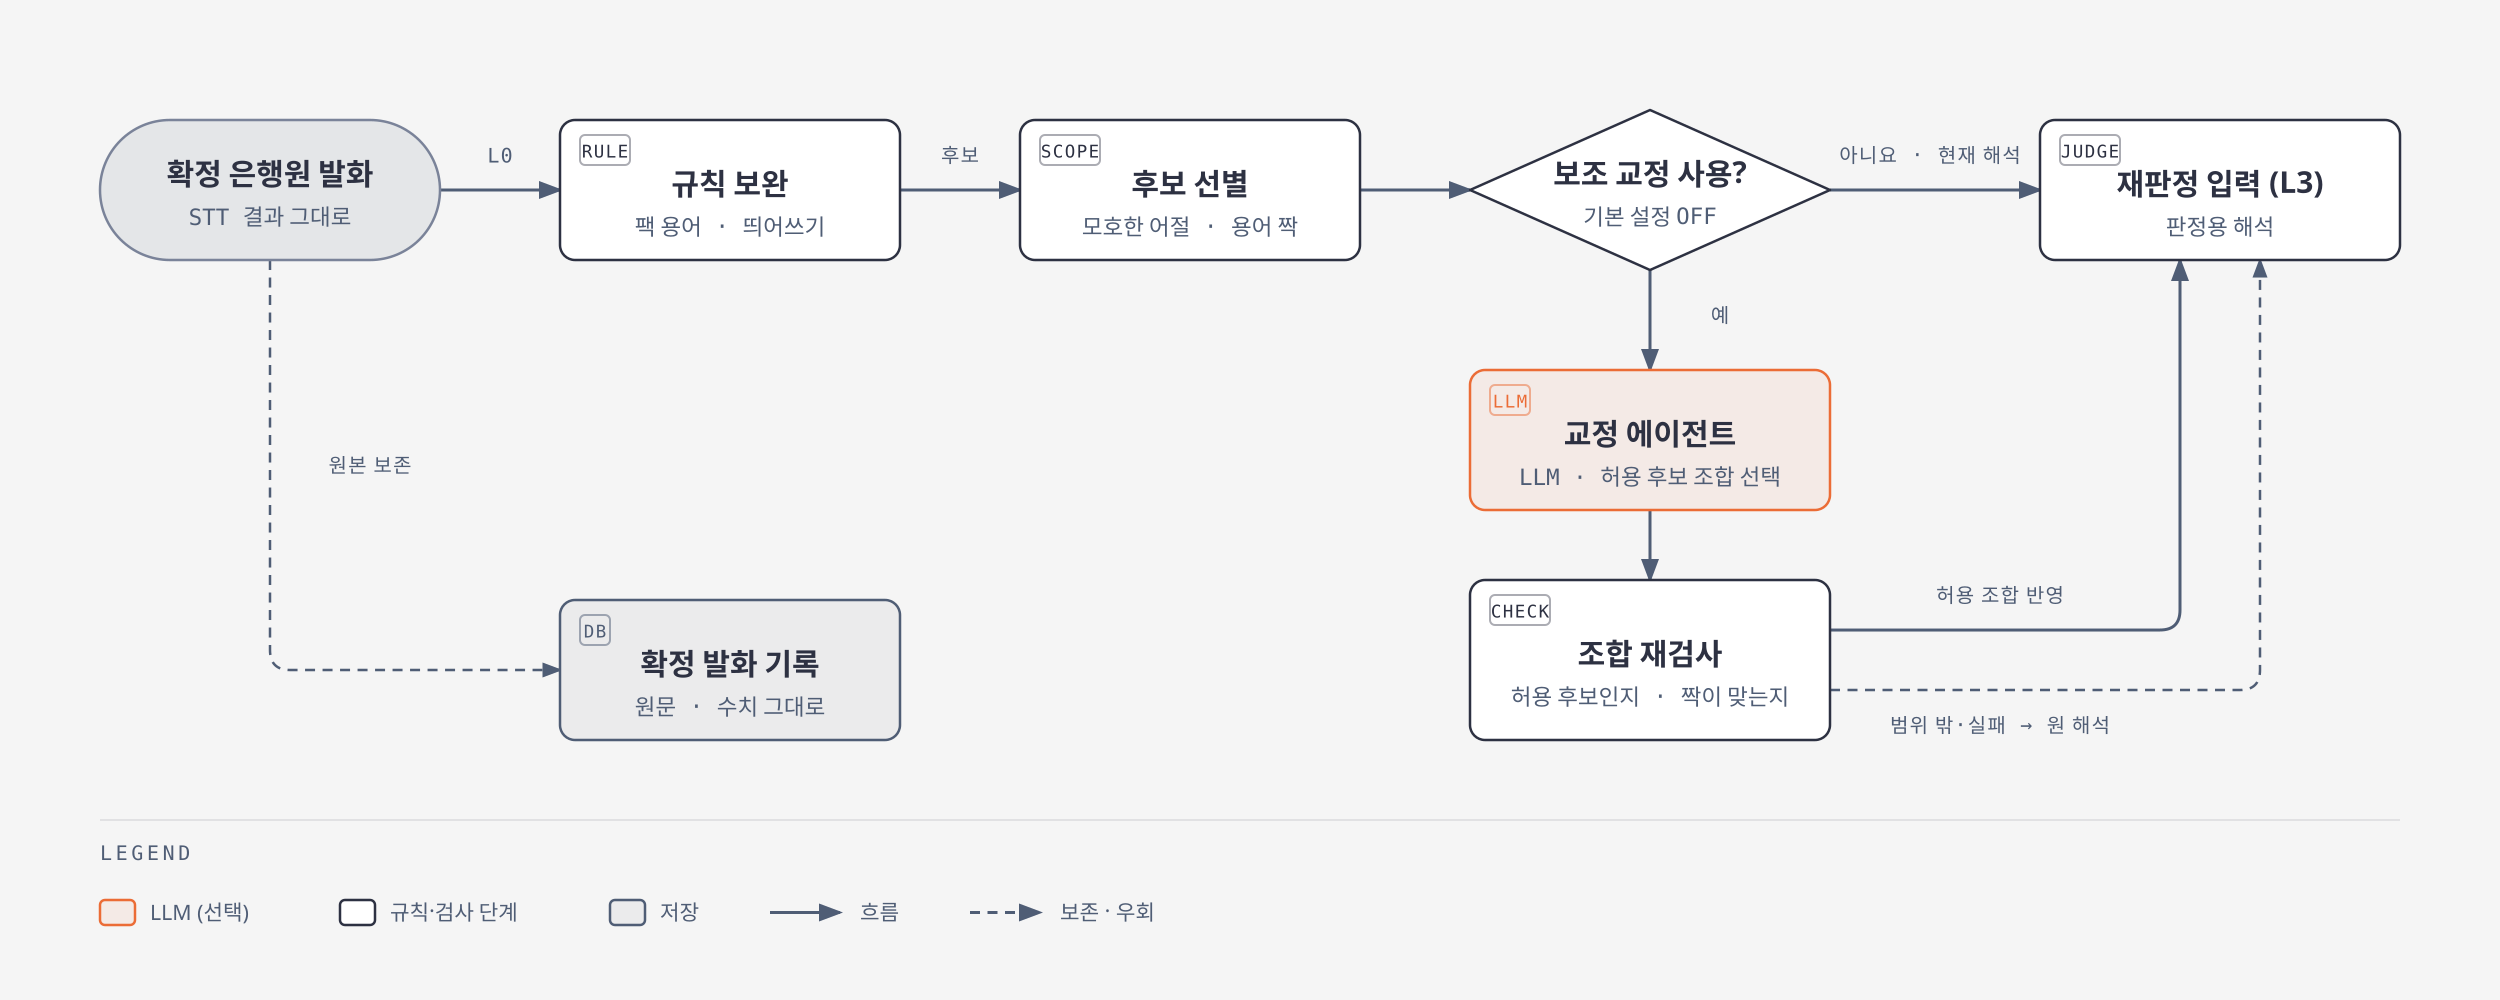
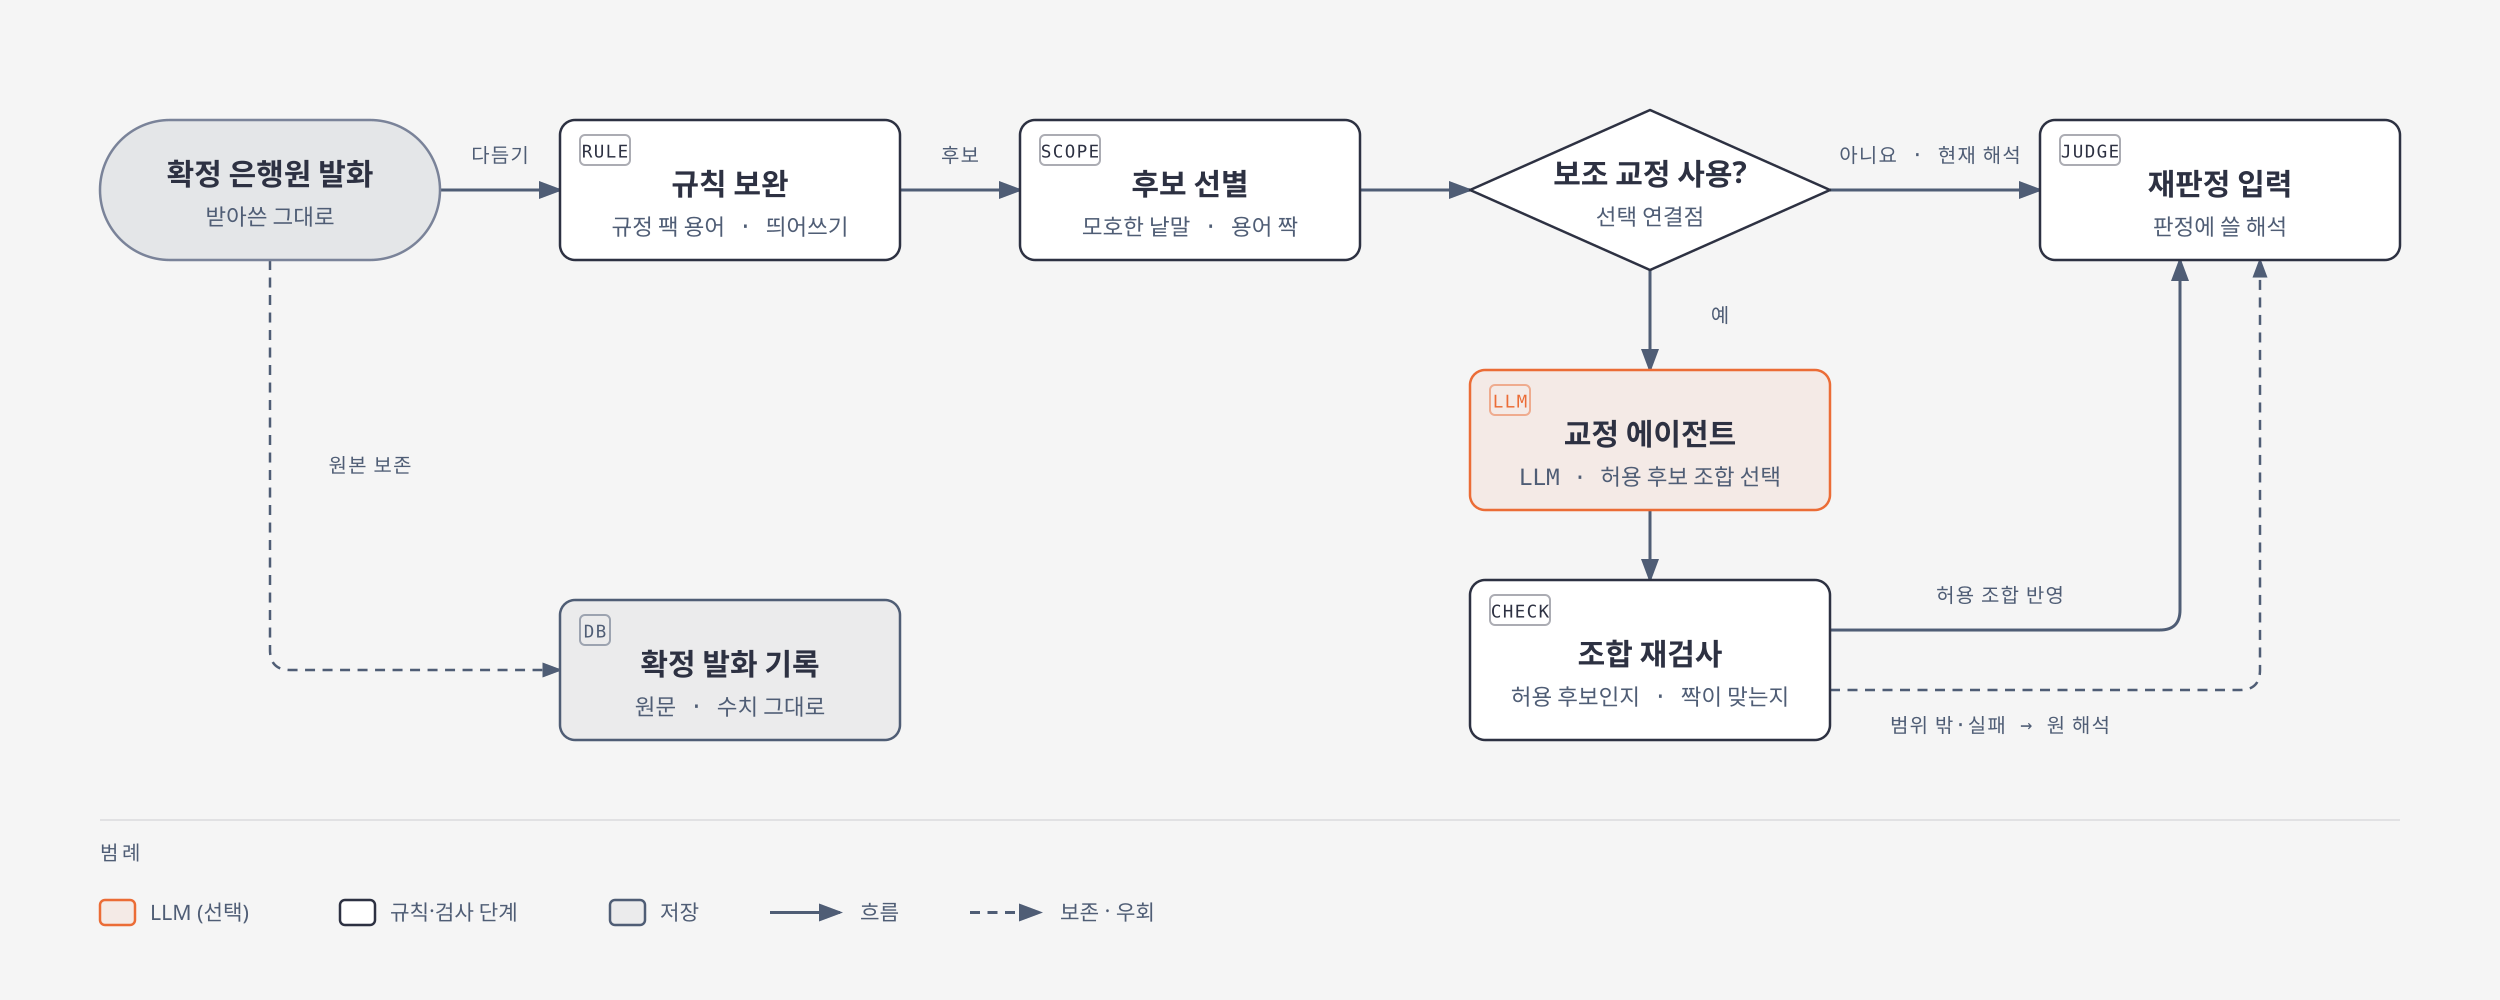
<svg xmlns="http://www.w3.org/2000/svg" viewBox="0 0 1000 400" role="img" aria-labelledby="03-correction-title 03-correction-desc">
  <defs>
    <marker id="arrow" markerWidth="8" markerHeight="6" refX="7" refY="3" orient="auto">
      <polygon points="0 0, 8 3, 0 6" fill="#4f5d75" />
    </marker>
    <marker id="arrow-accent" markerWidth="8" markerHeight="6" refX="7" refY="3" orient="auto">
      <polygon points="0 0, 8 3, 0 6" fill="#eb6c36" />
    </marker>
    <marker id="arrow-link" markerWidth="8" markerHeight="6" refX="7" refY="3" orient="auto">
      <polygon points="0 0, 8 3, 0 6" fill="#2e5aa8" />
    </marker>
  </defs>
  <rect width="100%" height="100%" fill="#f5f5f5" />
  <g transform="translate(0,-152)">
    <path d="M 176,228 L 224,228" fill="none" stroke="#4f5d75" stroke-width="1.2" marker-end="url(#arrow)" />
    <path d="M 360,228 L 408,228" fill="none" stroke="#4f5d75" stroke-width="1.2" marker-end="url(#arrow)" />
    <path d="M 544,228 L 588,228" fill="none" stroke="#4f5d75" stroke-width="1.2" marker-end="url(#arrow)" />
    <path d="M 732,228 L 816,228" fill="none" stroke="#4f5d75" stroke-width="1.2" marker-end="url(#arrow)" />
    <path d="M 660,260 L 660,300" fill="none" stroke="#4f5d75" stroke-width="1.2" marker-end="url(#arrow)" />
    <path d="M 660,356 L 660,384" fill="none" stroke="#4f5d75" stroke-width="1.2" marker-end="url(#arrow)" />
    <path d="M 732,404 H 864 Q 872,404 872,396 V 256" fill="none" stroke="#4f5d75" stroke-width="1.2" marker-end="url(#arrow)" />
    <path d="M 732,428 H 896 Q 904,428 904,420 V 256" fill="none" stroke="#4f5d75" stroke-width="1" stroke-dasharray="4,3" marker-end="url(#arrow)" />
    <path d="M 108,256 V 412 Q 108,420 116,420 H 224" fill="none" stroke="#4f5d75" stroke-width="1" stroke-dasharray="4,3" marker-end="url(#arrow)" />
-     <rect x="192" y="208" width="16" height="12" rx="2" fill="#f5f5f5" />
-     <text x="200" y="217" fill="#4f5d75" font-size="8" font-family="'Geist Mono', 'Malgun Gothic', ui-monospace, monospace" text-anchor="middle" letter-spacing="0.06em">L0</text>
+     <rect x="184" y="208" width="32" height="12" rx="2" fill="#f5f5f5" />
+     <text x="200" y="217" fill="#4f5d75" font-size="8" font-family="'Geist Mono', 'Malgun Gothic', ui-monospace, monospace" text-anchor="middle" letter-spacing="0.06em">다듬기</text>
    <rect x="372" y="208" width="24" height="12" rx="2" fill="#f5f5f5" />
    <text x="384" y="217" fill="#4f5d75" font-size="8" font-family="'Geist Mono', 'Malgun Gothic', ui-monospace, monospace" text-anchor="middle" letter-spacing="0.06em">후보</text>
    <rect x="730" y="208" width="84" height="12" rx="2" fill="#f5f5f5" />
    <text x="772" y="217" fill="#4f5d75" font-size="8" font-family="'Geist Mono', 'Malgun Gothic', ui-monospace, monospace" text-anchor="middle" letter-spacing="0.06em">아니요 · 현재 해석</text>
    <rect x="680" y="272" width="16" height="12" rx="2" fill="#f5f5f5" />
    <text x="688" y="281" fill="#4f5d75" font-size="8" font-family="'Geist Mono', 'Malgun Gothic', ui-monospace, monospace" text-anchor="middle" letter-spacing="0.06em">예</text>
    <rect x="768" y="384" width="64" height="12" rx="2" fill="#f5f5f5" />
    <text x="800" y="393" fill="#4f5d75" font-size="8" font-family="'Geist Mono', 'Malgun Gothic', ui-monospace, monospace" text-anchor="middle" letter-spacing="0.06em">허용 조합 반영</text>
    <rect x="750" y="436" width="100" height="12" rx="2" fill="#f5f5f5" />
    <text x="800" y="445" fill="#4f5d75" font-size="8" font-family="'Geist Mono', 'Malgun Gothic', ui-monospace, monospace" text-anchor="middle" letter-spacing="0.06em">범위 밖·실패 → 원 해석</text>
    <rect x="126" y="332" width="44" height="12" rx="2" fill="#f5f5f5" />
    <text x="148" y="341" fill="#4f5d75" font-size="8" font-family="'Geist Mono', 'Malgun Gothic', ui-monospace, monospace" text-anchor="middle" letter-spacing="0.06em">원본 보존</text>
    <rect x="40" y="200" width="136" height="56" rx="28" fill="#f5f5f5" />
    <rect x="40" y="200" width="136" height="56" rx="28" fill="rgba(79,93,117,0.10)" stroke="#7a8399" stroke-width="1" />
    <text x="108" y="226" fill="#2d3142" font-size="12" font-weight="600" font-family="'Geist', 'Malgun Gothic', system-ui, sans-serif" text-anchor="middle">확정 은행원 발화</text>
-     <text x="108" y="242" fill="#4f5d75" font-size="9" font-family="'Geist Mono', 'Malgun Gothic', ui-monospace, monospace" text-anchor="middle">STT 결과 그대로</text>
+     <text x="108" y="242" fill="#4f5d75" font-size="9" font-family="'Geist Mono', 'Malgun Gothic', ui-monospace, monospace" text-anchor="middle">받아쓴 그대로</text>
    <rect x="224" y="200" width="136" height="56" rx="6" fill="#f5f5f5" />
    <rect x="224" y="200" width="136" height="56" rx="6" fill="#ffffff" stroke="#2d3142" stroke-width="1" />
    <rect x="232" y="206" width="20" height="12" rx="2" fill="transparent" stroke="rgba(45,49,66,0.40)" stroke-width="0.8" />
    <text x="242" y="215" fill="#2d3142" font-size="7" font-family="'Geist Mono', 'Malgun Gothic', ui-monospace, monospace" text-anchor="middle" letter-spacing="0.08em">RULE</text>
    <text x="292" y="230" fill="#2d3142" font-size="12" font-weight="600" font-family="'Geist', 'Malgun Gothic', system-ui, sans-serif" text-anchor="middle">규칙 보완</text>
-     <text x="292" y="246" fill="#4f5d75" font-size="9" font-family="'Geist Mono', 'Malgun Gothic', ui-monospace, monospace" text-anchor="middle">팩 용어 · 띄어쓰기</text>
+     <text x="292" y="246" fill="#4f5d75" font-size="9" font-family="'Geist Mono', 'Malgun Gothic', ui-monospace, monospace" text-anchor="middle">규정 팩 용어 · 띄어쓰기</text>
    <rect x="408" y="200" width="136" height="56" rx="6" fill="#f5f5f5" />
    <rect x="408" y="200" width="136" height="56" rx="6" fill="#ffffff" stroke="#2d3142" stroke-width="1" />
    <rect x="416" y="206" width="24" height="12" rx="2" fill="transparent" stroke="rgba(45,49,66,0.40)" stroke-width="0.8" />
    <text x="428" y="215" fill="#2d3142" font-size="7" font-family="'Geist Mono', 'Malgun Gothic', ui-monospace, monospace" text-anchor="middle" letter-spacing="0.08em">SCOPE</text>
    <text x="476" y="230" fill="#2d3142" font-size="12" font-weight="600" font-family="'Geist', 'Malgun Gothic', system-ui, sans-serif" text-anchor="middle">후보 선별</text>
-     <text x="476" y="246" fill="#4f5d75" font-size="9" font-family="'Geist Mono', 'Malgun Gothic', ui-monospace, monospace" text-anchor="middle">모호한 어절 · 용어 짝</text>
+     <text x="476" y="246" fill="#4f5d75" font-size="9" font-family="'Geist Mono', 'Malgun Gothic', ui-monospace, monospace" text-anchor="middle">모호한 낱말 · 용어 짝</text>
    <polygon points="660,196 732,228 660,260 588,228" fill="#f5f5f5" />
    <polygon points="660,196 732,228 660,260 588,228" fill="#ffffff" stroke="#2d3142" stroke-width="1" stroke-linejoin="round" />
    <text x="660" y="226" fill="#2d3142" font-size="12" font-weight="600" font-family="'Geist', 'Malgun Gothic', system-ui, sans-serif" text-anchor="middle">보조 교정 사용?</text>
-     <text x="660" y="242" fill="#4f5d75" font-size="9" font-family="'Geist Mono', 'Malgun Gothic', ui-monospace, monospace" text-anchor="middle">기본 설정 OFF</text>
+     <text x="660" y="242" fill="#4f5d75" font-size="9" font-family="'Geist Mono', 'Malgun Gothic', ui-monospace, monospace" text-anchor="middle">선택 연결점</text>
    <rect x="588" y="300" width="144" height="56" rx="6" fill="#f5f5f5" />
    <rect x="588" y="300" width="144" height="56" rx="6" fill="rgba(235,108,54,0.08)" stroke="#eb6c36" stroke-width="1" />
    <rect x="596" y="306" width="16" height="12" rx="2" fill="transparent" stroke="rgba(235,108,54,0.50)" stroke-width="0.8" />
    <text x="604" y="315" fill="#eb6c36" font-size="7" font-family="'Geist Mono', 'Malgun Gothic', ui-monospace, monospace" text-anchor="middle" letter-spacing="0.08em">LLM</text>
    <text x="660" y="330" fill="#2d3142" font-size="12" font-weight="600" font-family="'Geist', 'Malgun Gothic', system-ui, sans-serif" text-anchor="middle">교정 에이전트</text>
    <text x="660" y="346" fill="#4f5d75" font-size="9" font-family="'Geist Mono', 'Malgun Gothic', ui-monospace, monospace" text-anchor="middle">LLM · 허용 후보 조합 선택</text>
    <rect x="588" y="384" width="144" height="64" rx="6" fill="#f5f5f5" />
    <rect x="588" y="384" width="144" height="64" rx="6" fill="#ffffff" stroke="#2d3142" stroke-width="1" />
    <rect x="596" y="390" width="24" height="12" rx="2" fill="transparent" stroke="rgba(45,49,66,0.40)" stroke-width="0.8" />
    <text x="608" y="399" fill="#2d3142" font-size="7" font-family="'Geist Mono', 'Malgun Gothic', ui-monospace, monospace" text-anchor="middle" letter-spacing="0.08em">CHECK</text>
    <text x="660" y="418" fill="#2d3142" font-size="12" font-weight="600" font-family="'Geist', 'Malgun Gothic', system-ui, sans-serif" text-anchor="middle">조합 재검사</text>
    <text x="660" y="434" fill="#4f5d75" font-size="9" font-family="'Geist Mono', 'Malgun Gothic', ui-monospace, monospace" text-anchor="middle">허용 후보인지 · 짝이 맞는지</text>
    <rect x="816" y="200" width="144" height="56" rx="6" fill="#f5f5f5" />
    <rect x="816" y="200" width="144" height="56" rx="6" fill="#ffffff" stroke="#2d3142" stroke-width="1" />
    <rect x="824" y="206" width="24" height="12" rx="2" fill="transparent" stroke="rgba(45,49,66,0.40)" stroke-width="0.8" />
    <text x="836" y="215" fill="#2d3142" font-size="7" font-family="'Geist Mono', 'Malgun Gothic', ui-monospace, monospace" text-anchor="middle" letter-spacing="0.08em">JUDGE</text>
-     <text x="888" y="230" fill="#2d3142" font-size="12" font-weight="600" font-family="'Geist', 'Malgun Gothic', system-ui, sans-serif" text-anchor="middle">재판정 입력 (L3)</text>
-     <text x="888" y="246" fill="#4f5d75" font-size="9" font-family="'Geist Mono', 'Malgun Gothic', ui-monospace, monospace" text-anchor="middle">판정용 해석</text>
+     <text x="888" y="230" fill="#2d3142" font-size="12" font-weight="600" font-family="'Geist', 'Malgun Gothic', system-ui, sans-serif" text-anchor="middle">재판정 입력</text>
+     <text x="888" y="246" fill="#4f5d75" font-size="9" font-family="'Geist Mono', 'Malgun Gothic', ui-monospace, monospace" text-anchor="middle">판정에 쓸 해석</text>
    <rect x="224" y="392" width="136" height="56" rx="6" fill="#f5f5f5" />
    <rect x="224" y="392" width="136" height="56" rx="6" fill="rgba(45,49,66,0.05)" stroke="#4f5d75" stroke-width="1" />
    <rect x="232" y="398" width="12" height="12" rx="2" fill="transparent" stroke="rgba(79,93,117,0.50)" stroke-width="0.8" />
    <text x="238" y="407" fill="#4f5d75" font-size="7" font-family="'Geist Mono', 'Malgun Gothic', ui-monospace, monospace" text-anchor="middle" letter-spacing="0.08em">DB</text>
    <text x="292" y="422" fill="#2d3142" font-size="12" font-weight="600" font-family="'Geist', 'Malgun Gothic', system-ui, sans-serif" text-anchor="middle">확정 발화 기록</text>
    <text x="292" y="438" fill="#4f5d75" font-size="9" font-family="'Geist Mono', 'Malgun Gothic', ui-monospace, monospace" text-anchor="middle">원문 · 수치 그대로</text>
  </g>
  <line x1="40" y1="328" x2="960" y2="328" stroke="rgba(45,49,66,0.10)" stroke-width="0.8" />
-   <text x="40" y="344" fill="#4f5d75" font-size="8" font-family="'Geist Mono', 'Malgun Gothic', ui-monospace, monospace" letter-spacing="0.18em">LEGEND</text>
+   <text x="40" y="344" fill="#4f5d75" font-size="8" font-family="'Geist Mono', 'Malgun Gothic', ui-monospace, monospace" letter-spacing="0.18em">범례</text>
  <rect x="40" y="360" width="14" height="10" rx="2" fill="rgba(235,108,54,0.08)" stroke="#eb6c36" stroke-width="1" />
  <text x="60" y="368" fill="#4f5d75" font-size="8.5" font-family="'Geist', 'Malgun Gothic', system-ui, sans-serif">LLM (선택)</text>
  <rect x="136" y="360" width="14" height="10" rx="2" fill="#ffffff" stroke="#2d3142" stroke-width="1" />
  <text x="156" y="368" fill="#4f5d75" font-size="8.5" font-family="'Geist', 'Malgun Gothic', system-ui, sans-serif">규칙·검사 단계</text>
  <rect x="244" y="360" width="14" height="10" rx="2" fill="rgba(45,49,66,0.05)" stroke="#4f5d75" stroke-width="1" />
  <text x="264" y="368" fill="#4f5d75" font-size="8.5" font-family="'Geist', 'Malgun Gothic', system-ui, sans-serif">저장</text>
  <line x1="308" y1="365" x2="336" y2="365" stroke="#4f5d75" stroke-width="1.2" marker-end="url(#arrow)" />
  <text x="344" y="368" fill="#4f5d75" font-size="8.5" font-family="'Geist', 'Malgun Gothic', system-ui, sans-serif">흐름</text>
  <line x1="388" y1="365" x2="416" y2="365" stroke="#4f5d75" stroke-width="1.2" stroke-dasharray="4,3" marker-end="url(#arrow)" />
  <text x="424" y="368" fill="#4f5d75" font-size="8.5" font-family="'Geist', 'Malgun Gothic', system-ui, sans-serif">보존 · 우회</text>
</svg>
